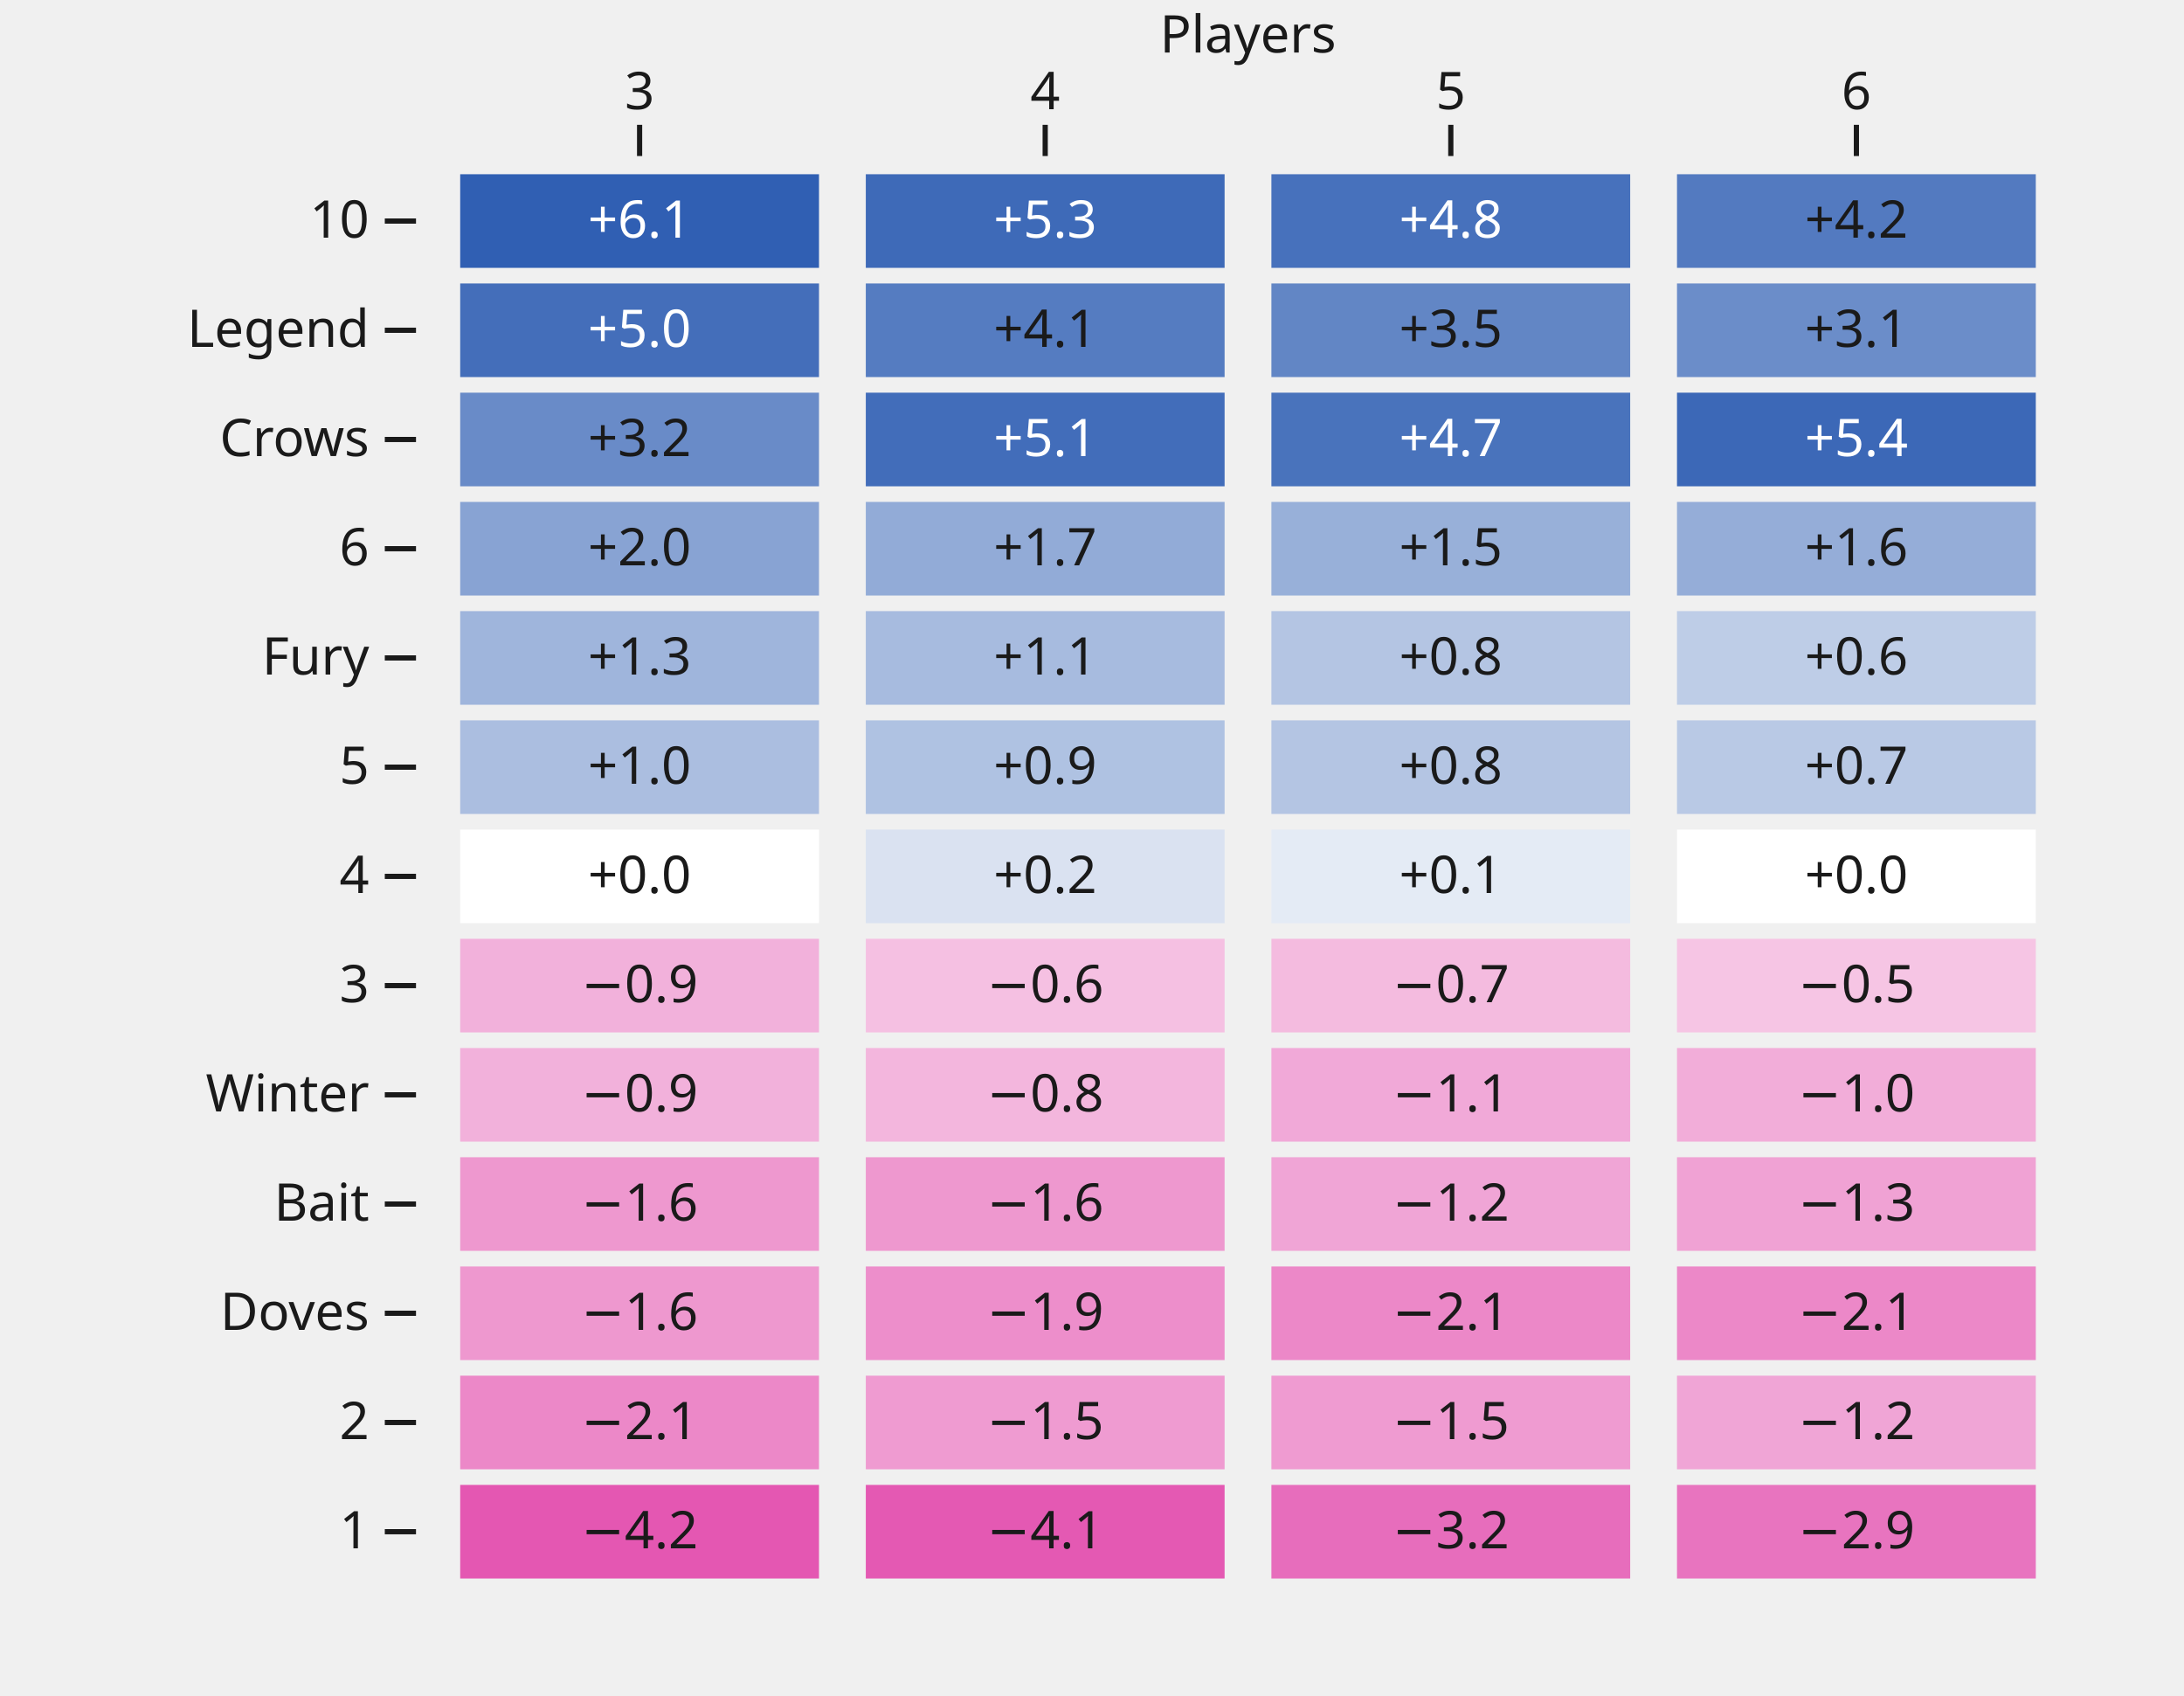
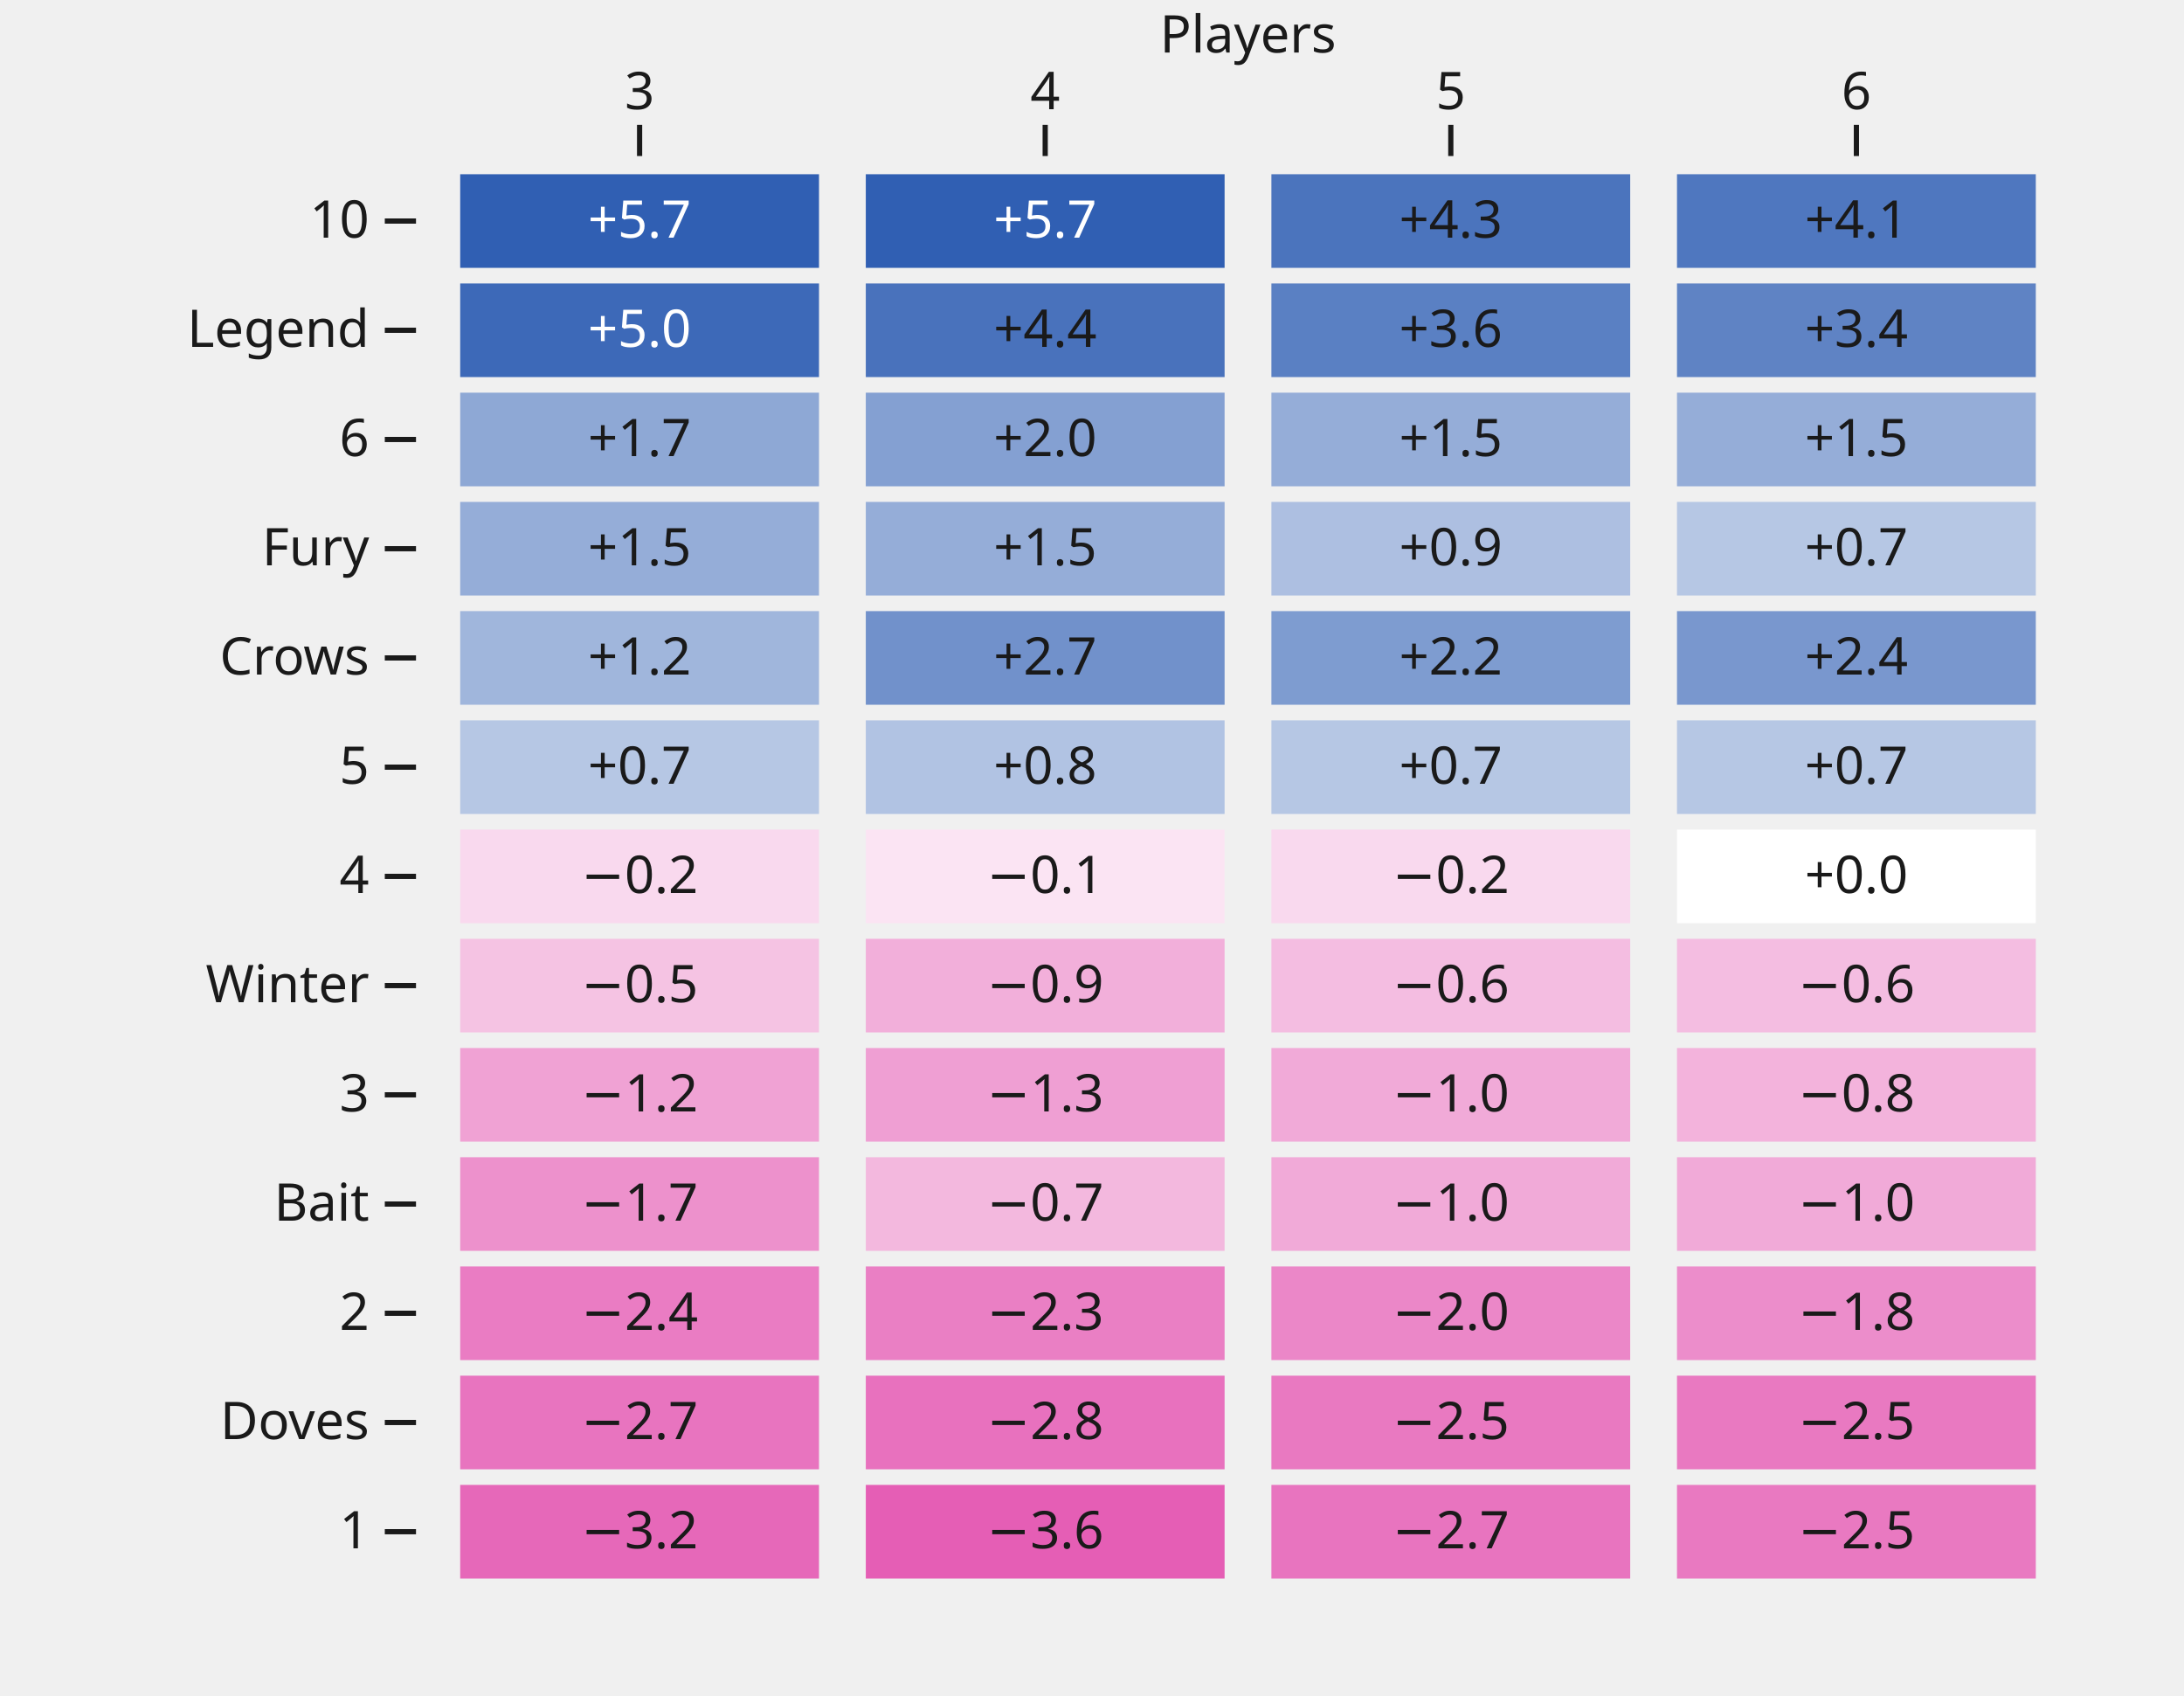
<svg xmlns="http://www.w3.org/2000/svg" class="plot-d6a7b5" fill="currentColor" font-family="system-ui, sans-serif" font-size="10" text-anchor="middle" width="420" height="326" viewBox="0 0 420 326" style="background: rgb(255, 255, 255); color: rgb(26, 26, 26);">
  <style>@media (prefers-color-scheme: dark) { :root { filter: invert(1) hue-rotate(180deg); background: none !important } }</style>
  <style>:where(.plot-d6a7b5) {
  --plot-background: white;
  display: block;
  height: auto;
  height: intrinsic;
  max-width: 100%;
}
:where(.plot-d6a7b5 text),
:where(.plot-d6a7b5 tspan) {
  white-space: pre;
}</style>
  <g aria-label="y-axis tick" aria-hidden="true" fill="none" stroke="currentColor" transform="translate(0,9.5)">
    <path transform="translate(80,33)" d="M0,0L-6,0" />
    <path transform="translate(80,54)" d="M0,0L-6,0" />
    <path transform="translate(80,75)" d="M0,0L-6,0" />
    <path transform="translate(80,96)" d="M0,0L-6,0" />
    <path transform="translate(80,117)" d="M0,0L-6,0" />
    <path transform="translate(80,138)" d="M0,0L-6,0" />
    <path transform="translate(80,159)" d="M0,0L-6,0" />
    <path transform="translate(80,180)" d="M0,0L-6,0" />
    <path transform="translate(80,201)" d="M0,0L-6,0" />
    <path transform="translate(80,222)" d="M0,0L-6,0" />
    <path transform="translate(80,243)" d="M0,0L-6,0" />
    <path transform="translate(80,264)" d="M0,0L-6,0" />
    <path transform="translate(80,285)" d="M0,0L-6,0" />
  </g>
  <g aria-label="y-axis tick label" text-anchor="end" transform="translate(-9,9.5)">
    <text y="0.32em" transform="translate(80,33)">10</text>
    <text y="0.32em" transform="translate(80,54)">Legend</text>
-     <text y="0.32em" transform="translate(80,75)">Crows</text>
-     <text y="0.32em" transform="translate(80,96)">6</text>
-     <text y="0.32em" transform="translate(80,117)">Fury</text>
+     <text y="0.32em" transform="translate(80,75)">6</text>
+     <text y="0.32em" transform="translate(80,96)">Fury</text>
+     <text y="0.32em" transform="translate(80,117)">Crows</text>
    <text y="0.32em" transform="translate(80,138)">5</text>
    <text y="0.32em" transform="translate(80,159)">4</text>
-     <text y="0.32em" transform="translate(80,180)">3</text>
-     <text y="0.32em" transform="translate(80,201)">Winter</text>
+     <text y="0.32em" transform="translate(80,180)">Winter</text>
+     <text y="0.32em" transform="translate(80,201)">3</text>
    <text y="0.32em" transform="translate(80,222)">Bait</text>
-     <text y="0.32em" transform="translate(80,243)">Doves</text>
-     <text y="0.32em" transform="translate(80,264)">2</text>
+     <text y="0.32em" transform="translate(80,243)">2</text>
+     <text y="0.32em" transform="translate(80,264)">Doves</text>
    <text y="0.32em" transform="translate(80,285)">1</text>
  </g>
  <g aria-label="x-axis tick" aria-hidden="true" fill="none" stroke="currentColor" transform="translate(35,0)">
    <path transform="translate(88,30)" d="M0,0L0,-6" />
    <path transform="translate(166,30)" d="M0,0L0,-6" />
    <path transform="translate(244,30)" d="M0,0L0,-6" />
    <path transform="translate(322,30)" d="M0,0L0,-6" />
  </g>
  <g aria-label="x-axis tick label" transform="translate(35,-9)">
    <text transform="translate(88,30)">3</text>
    <text transform="translate(166,30)">4</text>
    <text transform="translate(244,30)">5</text>
    <text transform="translate(322,30)">6</text>
  </g>
  <g aria-label="x-axis label" transform="translate(0,-27)">
    <text y="0.71em" transform="translate(240,30)">Players</text>
  </g>
  <g aria-label="cell">
    <rect x="88.5" width="69" y="33.5" height="18" fill="rgb(48,95,179)" />
-     <rect x="166.5" width="69" y="33.5" height="18" fill="rgb(62,106,184)" />
-     <rect x="244.5" width="69" y="33.5" height="18" fill="rgb(71,113,188)" />
-     <rect x="322.5" width="69" y="33.5" height="18" fill="rgb(83,122,192)" />
-     <rect x="88.5" width="69" y="54.5" height="18" fill="rgb(68,110,186)" />
-     <rect x="166.5" width="69" y="54.5" height="18" fill="rgb(85,124,193)" />
-     <rect x="244.5" width="69" y="54.5" height="18" fill="rgb(98,134,197)" />
-     <rect x="322.5" width="69" y="54.5" height="18" fill="rgb(107,141,201)" />
-     <rect x="88.5" width="69" y="75.5" height="18" fill="rgb(105,139,200)" />
-     <rect x="166.5" width="69" y="75.5" height="18" fill="rgb(66,109,186)" />
-     <rect x="244.5" width="69" y="75.5" height="18" fill="rgb(73,115,188)" />
-     <rect x="322.5" width="69" y="75.5" height="18" fill="rgb(60,104,183)" />
-     <rect x="88.5" width="69" y="96.5" height="18" fill="rgb(136,163,211)" />
-     <rect x="166.5" width="69" y="96.5" height="18" fill="rgb(146,171,215)" />
-     <rect x="244.5" width="69" y="96.5" height="18" fill="rgb(152,176,217)" />
-     <rect x="322.5" width="69" y="96.5" height="18" fill="rgb(149,173,216)" />
-     <rect x="88.5" width="69" y="117.5" height="18" fill="rgb(159,181,220)" />
-     <rect x="166.5" width="69" y="117.5" height="18" fill="rgb(167,187,223)" />
-     <rect x="244.5" width="69" y="117.5" height="18" fill="rgb(180,197,227)" />
-     <rect x="322.5" width="69" y="117.5" height="18" fill="rgb(190,205,231)" />
-     <rect x="88.5" width="69" y="138.5" height="18" fill="rgb(171,190,224)" />
-     <rect x="166.5" width="69" y="138.5" height="18" fill="rgb(175,194,226)" />
-     <rect x="244.5" width="69" y="138.5" height="18" fill="rgb(180,197,227)" />
-     <rect x="322.5" width="69" y="138.5" height="18" fill="rgb(185,201,229)" />
-     <rect x="88.5" width="69" y="159.5" height="18" fill="rgb(255,255,255)" />
-     <rect x="166.5" width="69" y="159.5" height="18" fill="rgb(218,226,241)" />
-     <rect x="244.5" width="69" y="159.5" height="18" fill="rgb(228,235,245)" />
+     <rect x="166.5" width="69" y="33.5" height="18" fill="rgb(48,95,179)" />
+     <rect x="244.5" width="69" y="33.5" height="18" fill="rgb(75,116,189)" />
+     <rect x="322.5" width="69" y="33.5" height="18" fill="rgb(79,119,191)" />
+     <rect x="88.5" width="69" y="54.5" height="18" fill="rgb(61,105,184)" />
+     <rect x="166.5" width="69" y="54.5" height="18" fill="rgb(73,114,188)" />
+     <rect x="244.5" width="69" y="54.5" height="18" fill="rgb(90,128,195)" />
+     <rect x="322.5" width="69" y="54.5" height="18" fill="rgb(95,131,196)" />
+     <rect x="88.5" width="69" y="75.5" height="18" fill="rgb(142,168,213)" />
+     <rect x="166.5" width="69" y="75.5" height="18" fill="rgb(132,160,210)" />
+     <rect x="244.5" width="69" y="75.5" height="18" fill="rgb(149,173,216)" />
+     <rect x="322.5" width="69" y="75.5" height="18" fill="rgb(149,173,216)" />
+     <rect x="88.5" width="69" y="96.5" height="18" fill="rgb(149,173,216)" />
+     <rect x="166.5" width="69" y="96.5" height="18" fill="rgb(149,173,216)" />
+     <rect x="244.5" width="69" y="96.5" height="18" fill="rgb(173,191,225)" />
+     <rect x="322.5" width="69" y="96.5" height="18" fill="rgb(182,199,228)" />
+     <rect x="88.5" width="69" y="117.5" height="18" fill="rgb(160,182,220)" />
+     <rect x="166.5" width="69" y="117.5" height="18" fill="rgb(113,145,203)" />
+     <rect x="244.5" width="69" y="117.5" height="18" fill="rgb(126,156,208)" />
+     <rect x="322.5" width="69" y="117.5" height="18" fill="rgb(121,151,206)" />
+     <rect x="88.5" width="69" y="138.5" height="18" fill="rgb(182,199,228)" />
+     <rect x="166.5" width="69" y="138.5" height="18" fill="rgb(177,195,227)" />
+     <rect x="244.5" width="69" y="138.5" height="18" fill="rgb(182,199,228)" />
+     <rect x="322.5" width="69" y="138.5" height="18" fill="rgb(182,199,228)" />
+     <rect x="88.5" width="69" y="159.5" height="18" fill="rgb(249,217,238)" />
+     <rect x="166.5" width="69" y="159.5" height="18" fill="rgb(251,228,243)" />
+     <rect x="244.5" width="69" y="159.5" height="18" fill="rgb(249,217,238)" />
    <rect x="322.5" width="69" y="159.5" height="18" fill="rgb(255,255,255)" />
-     <rect x="88.5" width="69" y="180.5" height="18" fill="rgb(242,177,219)" />
-     <rect x="166.5" width="69" y="180.5" height="18" fill="rgb(245,192,226)" />
-     <rect x="244.5" width="69" y="180.5" height="18" fill="rgb(244,187,223)" />
-     <rect x="322.5" width="69" y="180.5" height="18" fill="rgb(246,197,228)" />
-     <rect x="88.5" width="69" y="201.5" height="18" fill="rgb(242,177,219)" />
-     <rect x="166.5" width="69" y="201.5" height="18" fill="rgb(243,182,221)" />
-     <rect x="244.5" width="69" y="201.5" height="18" fill="rgb(241,169,216)" />
-     <rect x="322.5" width="69" y="201.5" height="18" fill="rgb(242,173,217)" />
-     <rect x="88.5" width="69" y="222.5" height="18" fill="rgb(238,152,207)" />
-     <rect x="166.5" width="69" y="222.5" height="18" fill="rgb(238,152,207)" />
-     <rect x="244.5" width="69" y="222.5" height="18" fill="rgb(240,165,214)" />
-     <rect x="322.5" width="69" y="222.5" height="18" fill="rgb(240,162,212)" />
-     <rect x="88.5" width="69" y="243.5" height="18" fill="rgb(238,152,207)" />
-     <rect x="166.5" width="69" y="243.5" height="18" fill="rgb(237,142,203)" />
-     <rect x="244.5" width="69" y="243.5" height="18" fill="rgb(236,136,200)" />
-     <rect x="322.5" width="69" y="243.5" height="18" fill="rgb(236,136,200)" />
-     <rect x="88.5" width="69" y="264.5" height="18" fill="rgb(236,136,200)" />
-     <rect x="166.5" width="69" y="264.5" height="18" fill="rgb(239,155,209)" />
-     <rect x="244.5" width="69" y="264.5" height="18" fill="rgb(239,155,209)" />
-     <rect x="322.5" width="69" y="264.5" height="18" fill="rgb(240,165,214)" />
-     <rect x="88.5" width="69" y="285.5" height="18" fill="rgb(228,87,178)" />
-     <rect x="166.5" width="69" y="285.5" height="18" fill="rgb(228,89,179)" />
-     <rect x="244.5" width="69" y="285.5" height="18" fill="rgb(231,109,188)" />
-     <rect x="322.5" width="69" y="285.5" height="18" fill="rgb(232,116,191)" />
+     <rect x="88.5" width="69" y="180.5" height="18" fill="rgb(245,195,227)" />
+     <rect x="166.5" width="69" y="180.5" height="18" fill="rgb(242,175,218)" />
+     <rect x="244.5" width="69" y="180.5" height="18" fill="rgb(244,189,225)" />
+     <rect x="322.5" width="69" y="180.5" height="18" fill="rgb(244,189,225)" />
+     <rect x="88.5" width="69" y="201.5" height="18" fill="rgb(240,162,212)" />
+     <rect x="166.5" width="69" y="201.5" height="18" fill="rgb(239,159,211)" />
+     <rect x="244.5" width="69" y="201.5" height="18" fill="rgb(241,170,216)" />
+     <rect x="322.5" width="69" y="201.5" height="18" fill="rgb(243,179,220)" />
+     <rect x="88.5" width="69" y="222.5" height="18" fill="rgb(237,145,204)" />
+     <rect x="166.5" width="69" y="222.5" height="18" fill="rgb(243,184,222)" />
+     <rect x="244.5" width="69" y="222.5" height="18" fill="rgb(241,170,216)" />
+     <rect x="322.5" width="69" y="222.5" height="18" fill="rgb(241,170,216)" />
+     <rect x="88.5" width="69" y="243.5" height="18" fill="rgb(234,124,195)" />
+     <rect x="166.5" width="69" y="243.5" height="18" fill="rgb(234,127,196)" />
+     <rect x="244.5" width="69" y="243.5" height="18" fill="rgb(235,135,200)" />
+     <rect x="322.5" width="69" y="243.5" height="18" fill="rgb(236,141,203)" />
+     <rect x="88.5" width="69" y="264.5" height="18" fill="rgb(232,116,191)" />
+     <rect x="166.5" width="69" y="264.5" height="18" fill="rgb(232,113,190)" />
+     <rect x="244.5" width="69" y="264.5" height="18" fill="rgb(233,121,193)" />
+     <rect x="322.5" width="69" y="264.5" height="18" fill="rgb(233,121,193)" />
+     <rect x="88.5" width="69" y="285.5" height="18" fill="rgb(230,104,185)" />
+     <rect x="166.5" width="69" y="285.5" height="18" fill="rgb(229,94,181)" />
+     <rect x="244.5" width="69" y="285.5" height="18" fill="rgb(232,116,191)" />
+     <rect x="322.5" width="69" y="285.5" height="18" fill="rgb(233,121,193)" />
  </g>
  <g aria-label="text" font-size="10" transform="translate(35,9.5)">
-     <text y="0.32em" transform="translate(88,33)" fill="#ffffff">+6.1</text>
-     <text y="0.32em" transform="translate(166,33)" fill="#ffffff">+5.3</text>
-     <text y="0.32em" transform="translate(244,33)" fill="#ffffff">+4.8</text>
-     <text y="0.32em" transform="translate(322,33)" fill="#1a1a1a">+4.2</text>
+     <text y="0.32em" transform="translate(88,33)" fill="#ffffff">+5.7</text>
+     <text y="0.32em" transform="translate(166,33)" fill="#ffffff">+5.7</text>
+     <text y="0.32em" transform="translate(244,33)" fill="#1a1a1a">+4.3</text>
+     <text y="0.32em" transform="translate(322,33)" fill="#1a1a1a">+4.1</text>
    <text y="0.32em" transform="translate(88,54)" fill="#ffffff">+5.0</text>
-     <text y="0.32em" transform="translate(166,54)" fill="#1a1a1a">+4.1</text>
-     <text y="0.32em" transform="translate(244,54)" fill="#1a1a1a">+3.5</text>
-     <text y="0.32em" transform="translate(322,54)" fill="#1a1a1a">+3.1</text>
-     <text y="0.32em" transform="translate(88,75)" fill="#1a1a1a">+3.2</text>
-     <text y="0.32em" transform="translate(166,75)" fill="#ffffff">+5.1</text>
-     <text y="0.32em" transform="translate(244,75)" fill="#ffffff">+4.7</text>
-     <text y="0.32em" transform="translate(322,75)" fill="#ffffff">+5.4</text>
-     <text y="0.32em" transform="translate(88,96)" fill="#1a1a1a">+2.0</text>
-     <text y="0.32em" transform="translate(166,96)" fill="#1a1a1a">+1.7</text>
-     <text y="0.32em" transform="translate(244,96)" fill="#1a1a1a">+1.5</text>
-     <text y="0.32em" transform="translate(322,96)" fill="#1a1a1a">+1.6</text>
-     <text y="0.32em" transform="translate(88,117)" fill="#1a1a1a">+1.3</text>
-     <text y="0.32em" transform="translate(166,117)" fill="#1a1a1a">+1.1</text>
-     <text y="0.32em" transform="translate(244,117)" fill="#1a1a1a">+0.8</text>
-     <text y="0.32em" transform="translate(322,117)" fill="#1a1a1a">+0.6</text>
-     <text y="0.32em" transform="translate(88,138)" fill="#1a1a1a">+1.0</text>
-     <text y="0.32em" transform="translate(166,138)" fill="#1a1a1a">+0.9</text>
-     <text y="0.32em" transform="translate(244,138)" fill="#1a1a1a">+0.8</text>
+     <text y="0.32em" transform="translate(166,54)" fill="#1a1a1a">+4.4</text>
+     <text y="0.32em" transform="translate(244,54)" fill="#1a1a1a">+3.6</text>
+     <text y="0.32em" transform="translate(322,54)" fill="#1a1a1a">+3.4</text>
+     <text y="0.32em" transform="translate(88,75)" fill="#1a1a1a">+1.7</text>
+     <text y="0.32em" transform="translate(166,75)" fill="#1a1a1a">+2.0</text>
+     <text y="0.32em" transform="translate(244,75)" fill="#1a1a1a">+1.5</text>
+     <text y="0.32em" transform="translate(322,75)" fill="#1a1a1a">+1.5</text>
+     <text y="0.32em" transform="translate(88,96)" fill="#1a1a1a">+1.5</text>
+     <text y="0.32em" transform="translate(166,96)" fill="#1a1a1a">+1.5</text>
+     <text y="0.32em" transform="translate(244,96)" fill="#1a1a1a">+0.9</text>
+     <text y="0.32em" transform="translate(322,96)" fill="#1a1a1a">+0.7</text>
+     <text y="0.32em" transform="translate(88,117)" fill="#1a1a1a">+1.2</text>
+     <text y="0.32em" transform="translate(166,117)" fill="#1a1a1a">+2.7</text>
+     <text y="0.32em" transform="translate(244,117)" fill="#1a1a1a">+2.2</text>
+     <text y="0.32em" transform="translate(322,117)" fill="#1a1a1a">+2.4</text>
+     <text y="0.32em" transform="translate(88,138)" fill="#1a1a1a">+0.7</text>
+     <text y="0.32em" transform="translate(166,138)" fill="#1a1a1a">+0.8</text>
+     <text y="0.32em" transform="translate(244,138)" fill="#1a1a1a">+0.7</text>
    <text y="0.32em" transform="translate(322,138)" fill="#1a1a1a">+0.7</text>
-     <text y="0.32em" transform="translate(88,159)" fill="#1a1a1a">+0.0</text>
-     <text y="0.32em" transform="translate(166,159)" fill="#1a1a1a">+0.2</text>
-     <text y="0.32em" transform="translate(244,159)" fill="#1a1a1a">+0.1</text>
+     <text y="0.32em" transform="translate(88,159)" fill="#1a1a1a">−0.2</text>
+     <text y="0.32em" transform="translate(166,159)" fill="#1a1a1a">−0.1</text>
+     <text y="0.32em" transform="translate(244,159)" fill="#1a1a1a">−0.2</text>
    <text y="0.32em" transform="translate(322,159)" fill="#1a1a1a">+0.0</text>
-     <text y="0.32em" transform="translate(88,180)" fill="#1a1a1a">−0.9</text>
-     <text y="0.32em" transform="translate(166,180)" fill="#1a1a1a">−0.6</text>
-     <text y="0.32em" transform="translate(244,180)" fill="#1a1a1a">−0.7</text>
-     <text y="0.32em" transform="translate(322,180)" fill="#1a1a1a">−0.5</text>
-     <text y="0.32em" transform="translate(88,201)" fill="#1a1a1a">−0.9</text>
-     <text y="0.32em" transform="translate(166,201)" fill="#1a1a1a">−0.8</text>
-     <text y="0.32em" transform="translate(244,201)" fill="#1a1a1a">−1.1</text>
-     <text y="0.32em" transform="translate(322,201)" fill="#1a1a1a">−1.0</text>
-     <text y="0.32em" transform="translate(88,222)" fill="#1a1a1a">−1.6</text>
-     <text y="0.32em" transform="translate(166,222)" fill="#1a1a1a">−1.6</text>
-     <text y="0.32em" transform="translate(244,222)" fill="#1a1a1a">−1.2</text>
-     <text y="0.32em" transform="translate(322,222)" fill="#1a1a1a">−1.3</text>
-     <text y="0.32em" transform="translate(88,243)" fill="#1a1a1a">−1.6</text>
-     <text y="0.32em" transform="translate(166,243)" fill="#1a1a1a">−1.9</text>
-     <text y="0.32em" transform="translate(244,243)" fill="#1a1a1a">−2.1</text>
-     <text y="0.32em" transform="translate(322,243)" fill="#1a1a1a">−2.1</text>
-     <text y="0.32em" transform="translate(88,264)" fill="#1a1a1a">−2.1</text>
-     <text y="0.32em" transform="translate(166,264)" fill="#1a1a1a">−1.5</text>
-     <text y="0.32em" transform="translate(244,264)" fill="#1a1a1a">−1.5</text>
-     <text y="0.32em" transform="translate(322,264)" fill="#1a1a1a">−1.2</text>
-     <text y="0.32em" transform="translate(88,285)" fill="#1a1a1a">−4.2</text>
-     <text y="0.32em" transform="translate(166,285)" fill="#1a1a1a">−4.1</text>
-     <text y="0.32em" transform="translate(244,285)" fill="#1a1a1a">−3.2</text>
-     <text y="0.32em" transform="translate(322,285)" fill="#1a1a1a">−2.9</text>
+     <text y="0.32em" transform="translate(88,180)" fill="#1a1a1a">−0.5</text>
+     <text y="0.32em" transform="translate(166,180)" fill="#1a1a1a">−0.9</text>
+     <text y="0.32em" transform="translate(244,180)" fill="#1a1a1a">−0.6</text>
+     <text y="0.32em" transform="translate(322,180)" fill="#1a1a1a">−0.6</text>
+     <text y="0.32em" transform="translate(88,201)" fill="#1a1a1a">−1.2</text>
+     <text y="0.32em" transform="translate(166,201)" fill="#1a1a1a">−1.3</text>
+     <text y="0.32em" transform="translate(244,201)" fill="#1a1a1a">−1.0</text>
+     <text y="0.32em" transform="translate(322,201)" fill="#1a1a1a">−0.8</text>
+     <text y="0.32em" transform="translate(88,222)" fill="#1a1a1a">−1.7</text>
+     <text y="0.32em" transform="translate(166,222)" fill="#1a1a1a">−0.7</text>
+     <text y="0.32em" transform="translate(244,222)" fill="#1a1a1a">−1.0</text>
+     <text y="0.32em" transform="translate(322,222)" fill="#1a1a1a">−1.0</text>
+     <text y="0.32em" transform="translate(88,243)" fill="#1a1a1a">−2.4</text>
+     <text y="0.32em" transform="translate(166,243)" fill="#1a1a1a">−2.3</text>
+     <text y="0.32em" transform="translate(244,243)" fill="#1a1a1a">−2.0</text>
+     <text y="0.32em" transform="translate(322,243)" fill="#1a1a1a">−1.8</text>
+     <text y="0.32em" transform="translate(88,264)" fill="#1a1a1a">−2.7</text>
+     <text y="0.32em" transform="translate(166,264)" fill="#1a1a1a">−2.8</text>
+     <text y="0.32em" transform="translate(244,264)" fill="#1a1a1a">−2.5</text>
+     <text y="0.32em" transform="translate(322,264)" fill="#1a1a1a">−2.5</text>
+     <text y="0.32em" transform="translate(88,285)" fill="#1a1a1a">−3.2</text>
+     <text y="0.32em" transform="translate(166,285)" fill="#1a1a1a">−3.6</text>
+     <text y="0.32em" transform="translate(244,285)" fill="#1a1a1a">−2.7</text>
+     <text y="0.32em" transform="translate(322,285)" fill="#1a1a1a">−2.5</text>
  </g>
</svg>
